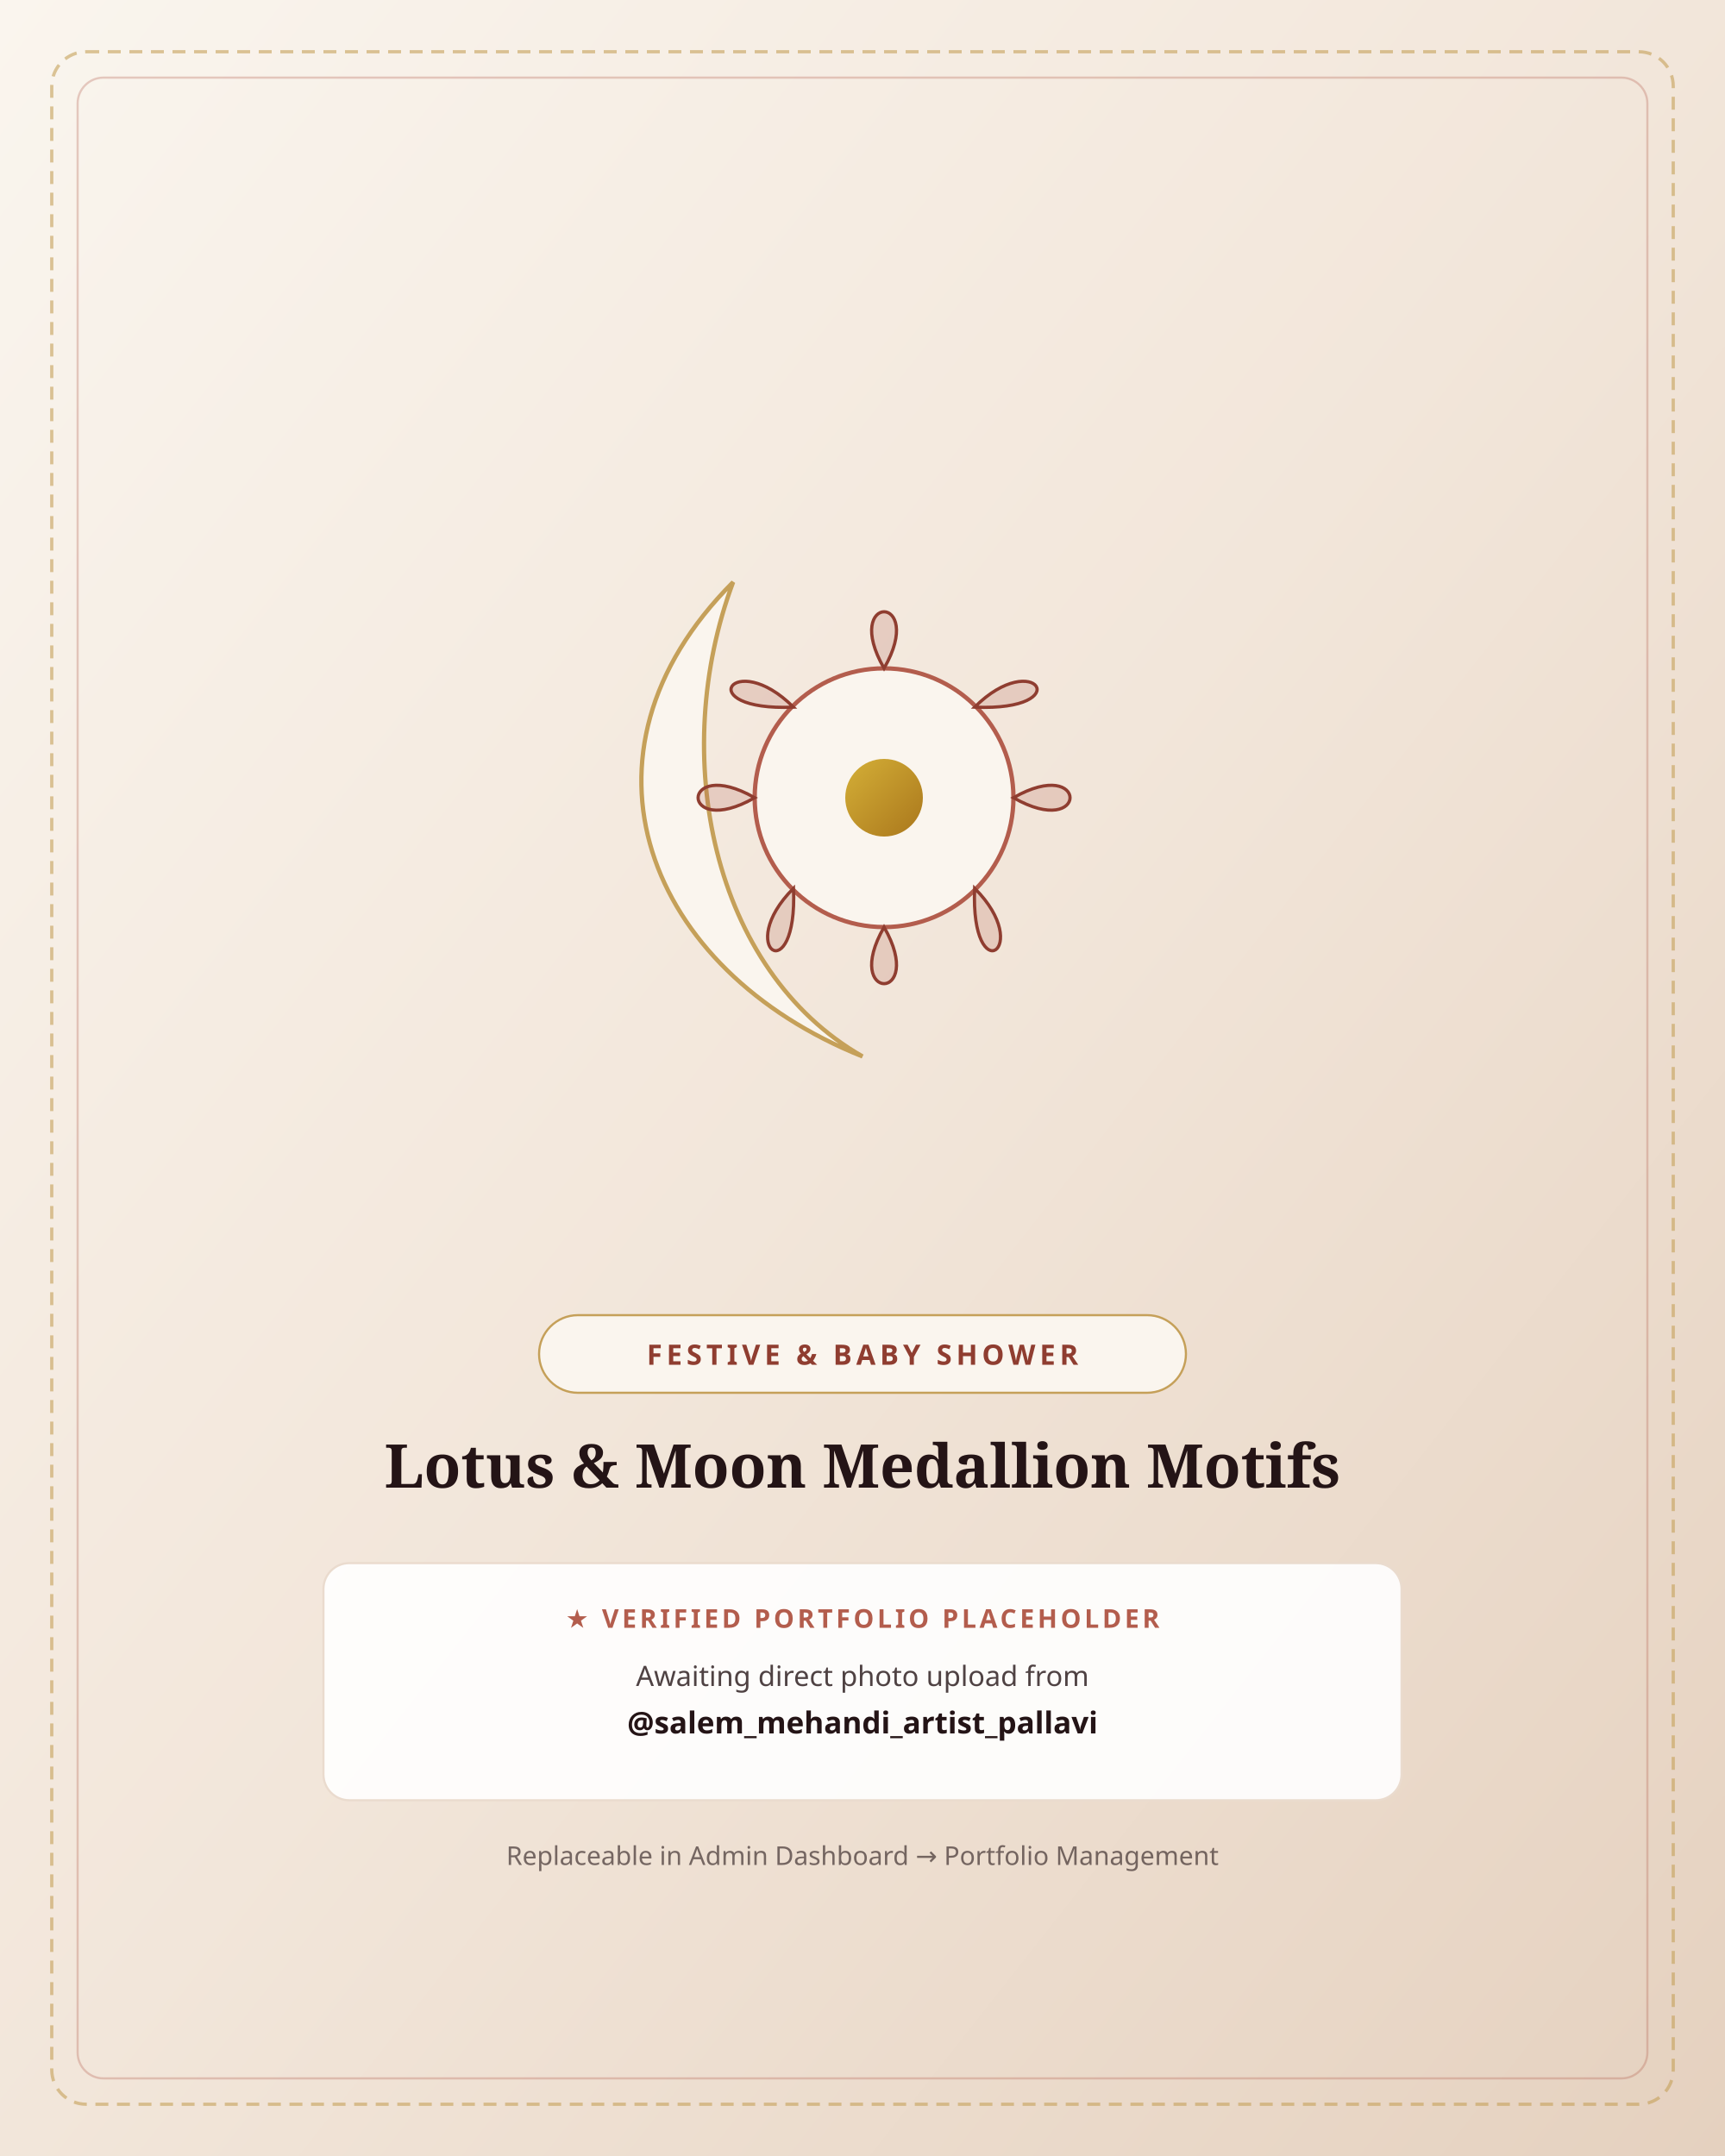
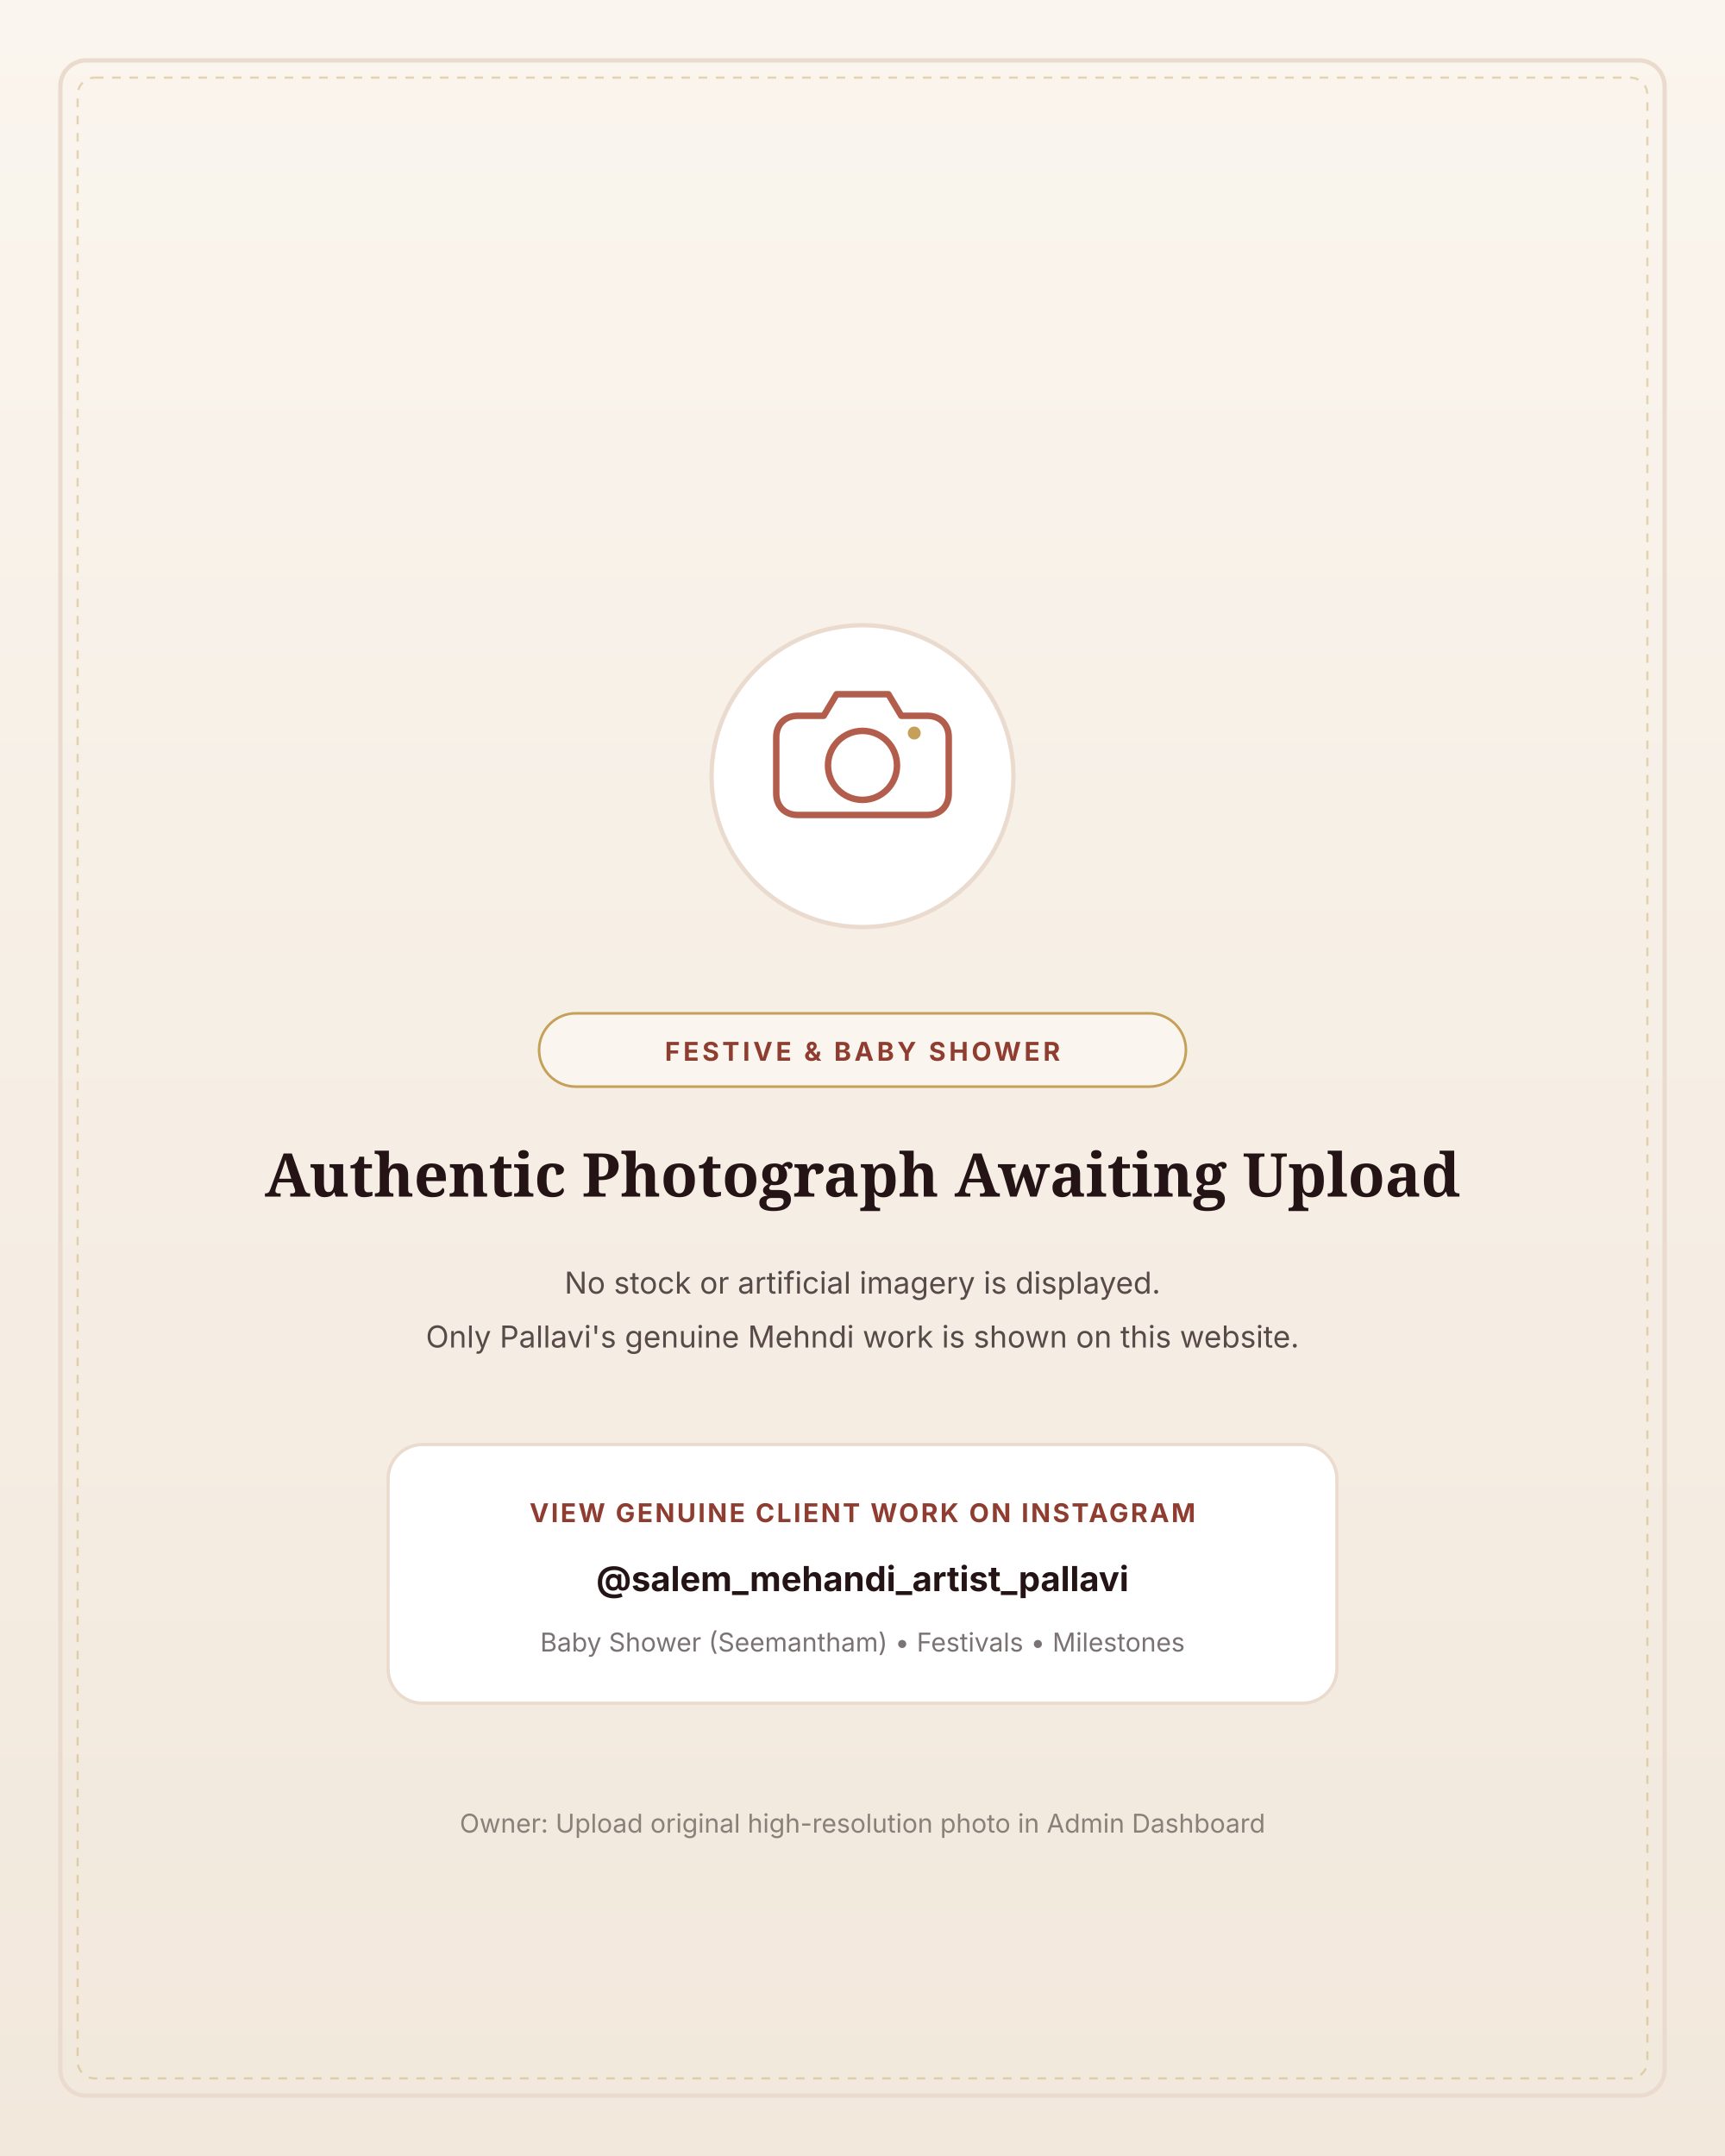
<svg xmlns="http://www.w3.org/2000/svg" viewBox="0 0 800 1000" width="800" height="1000">
  <defs>
-     <linearGradient id="bgGrad5" x1="0" y1="0" x2="1" y2="1">
+     <linearGradient id="frameBg5" x1="0" y1="0" x2="0" y2="1">
      <stop offset="0%" stop-color="#FAF5EE" />
-       <stop offset="50%" stop-color="#F2E6DA" />
-       <stop offset="100%" stop-color="#E5D1BF" />
-     </linearGradient>
-     <linearGradient id="goldGrad5" x1="0" y1="0" x2="1" y2="1">
-       <stop offset="0%" stop-color="#D4AF37" />
-       <stop offset="100%" stop-color="#AA771C" />
+       <stop offset="100%" stop-color="#F2E8DC" />
    </linearGradient>
  </defs>
-   <rect width="800" height="1000" fill="url(#bgGrad5)" />
-   <rect x="24" y="24" width="752" height="952" rx="16" fill="none" stroke="#C5A059" stroke-width="1.5" stroke-dasharray="6 4" opacity="0.6" />
-   <rect x="36" y="36" width="728" height="928" rx="12" fill="none" stroke="#B35D4D" stroke-width="1" opacity="0.3" />
-   <g transform="translate(400, 370)">
-     <path d="M-60 -100 C -140 -20, -100 80, 0 120 C -70 80, -90 -20, -60 -100 Z" fill="#FAF5EE" stroke="#C5A059" stroke-width="2" />
-     <g transform="translate(10, 0)">
-       <circle cx="0" cy="0" r="60" fill="#FAF5EE" stroke="#B35D4D" stroke-width="2" />
-       <circle cx="0" cy="0" r="18" fill="url(#goldGrad5)" />
-       <g fill="#B35D4D" fill-opacity="0.2" stroke="#8F3D30" stroke-width="1.5">
-         <path d="M0 -60 C -20 -95, 20 -95, 0 -60 Z" />
-         <path d="M42 -42 C 70 -70, 90 -40, 42 -42 Z" />
-         <path d="M60 0 C 95 -20, 95 20, 60 0 Z" />
-         <path d="M42 42 C 70 70, 40 90, 42 42 Z" />
-         <path d="M0 60 C -20 95, 20 95, 0 60 Z" />
-         <path d="M-42 42 C -70 70, -40 90, -42 42 Z" />
-         <path d="M-60 0 C -95 -20, -95 20, -60 0 Z" />
-         <path d="M-42 -42 C -70 -70, -90 -40, -42 -42 Z" />
-       </g>
+   <rect width="800" height="1000" fill="url(#frameBg5)" />
+   <rect x="28" y="28" width="744" height="944" rx="12" fill="none" stroke="#EADBCE" stroke-width="2" />
+   <rect x="36" y="36" width="728" height="928" rx="8" fill="none" stroke="#C5A059" stroke-width="1" stroke-dasharray="4 4" opacity="0.4" />
+   <g transform="translate(400, 360)">
+     <circle cx="0" cy="0" r="70" fill="#FFFFFF" stroke="#EADBCE" stroke-width="2" />
+     <g fill="none" stroke="#B35D4D" stroke-width="3" stroke-linecap="round" stroke-linejoin="round">
+       <path d="M-30 18 L 30 18 C 36 18, 40 14, 40 8 L 40 -18 C 40 -24, 36 -28, 30 -28 L 18 -28 L 12 -38 L -12 -38 L -18 -28 L -30 -28 C -36 -28, -40 -24, -40 -18 L -40 8 C -40 14, -36 18, -30 18 Z" />
+       <circle cx="0" cy="-5" r="16" />
+       <circle cx="24" cy="-20" r="3" fill="#C5A059" stroke="none" />
    </g>
  </g>
-   <g text-anchor="middle" font-family="'Playfair Display', Georgia, serif">
-     <rect x="250" y="610" width="300" height="36" rx="18" fill="#FAF5EE" stroke="#C5A059" stroke-width="1" />
-     <text x="400" y="633" font-family="'Plus Jakarta Sans', system-ui, sans-serif" font-size="13" font-weight="700" fill="#8F3D30" letter-spacing="2">
+   <g text-anchor="middle" font-family="'Plus Jakarta Sans', system-ui, -apple-system, sans-serif">
+     <rect x="250" y="470" width="300" height="34" rx="17" fill="#FAF5EE" stroke="#C5A059" stroke-width="1.2" />
+     <text x="400" y="492" font-size="12" font-weight="700" fill="#8F3D30" letter-spacing="1.5">
      FESTIVE &amp; BABY SHOWER
    </text>
-     <text x="400" y="690" font-size="28" font-weight="700" fill="#241416">
-       Lotus &amp; Moon Medallion Motifs
+     <text x="400" y="555" font-family="'Playfair Display', Georgia, serif" font-size="28" font-weight="700" fill="#241416">
+       Authentic Photograph Awaiting Upload
    </text>
-     <rect x="150" y="725" width="500" height="110" rx="12" fill="#FFFFFF" fill-opacity="0.9" stroke="#EADBCE" stroke-width="1" />
-     <text x="400" y="755" font-family="'Plus Jakarta Sans', system-ui, sans-serif" font-size="12" font-weight="700" fill="#B35D4D" letter-spacing="1.5">
-       ★ VERIFIED PORTFOLIO PLACEHOLDER
+     <text x="400" y="600" font-size="14" fill="#241416" fill-opacity="0.75">
+       No stock or artificial imagery is displayed.
    </text>
-     <text x="400" y="782" font-family="'Plus Jakarta Sans', system-ui, sans-serif" font-size="13" fill="#241416" fill-opacity="0.8">
-       Awaiting direct photo upload from
+     <text x="400" y="625" font-size="14" fill="#241416" fill-opacity="0.75">
+       Only Pallavi's genuine Mehndi work is shown on this website.
    </text>
-     <text x="400" y="804" font-family="'Plus Jakarta Sans', system-ui, sans-serif" font-size="14" font-weight="700" fill="#241416">
-       @salem_mehandi_artist_pallavi
-     </text>
-     <text x="400" y="865" font-family="'Plus Jakarta Sans', system-ui, sans-serif" font-size="12" fill="#241416" fill-opacity="0.6">
-       Replaceable in Admin Dashboard → Portfolio Management
+     <g transform="translate(180, 670)">
+       <rect x="0" y="0" width="440" height="120" rx="16" fill="#FFFFFF" stroke="#EADBCE" stroke-width="1.5" />
+       <text x="220" y="36" font-size="12" font-weight="700" fill="#8F3D30" letter-spacing="1">
+         VIEW GENUINE CLIENT WORK ON INSTAGRAM
+       </text>
+       <text x="220" y="68" font-size="16" font-weight="700" fill="#241416">
+         @salem_mehandi_artist_pallavi
+       </text>
+       <text x="220" y="96" font-size="12" fill="#241416" fill-opacity="0.6">
+         Baby Shower (Seemantham) • Festivals • Milestones
+       </text>
+     </g>
+     <text x="400" y="850" font-size="12" fill="#241416" fill-opacity="0.5">
+       Owner: Upload original high-resolution photo in Admin Dashboard
    </text>
  </g>
</svg>
